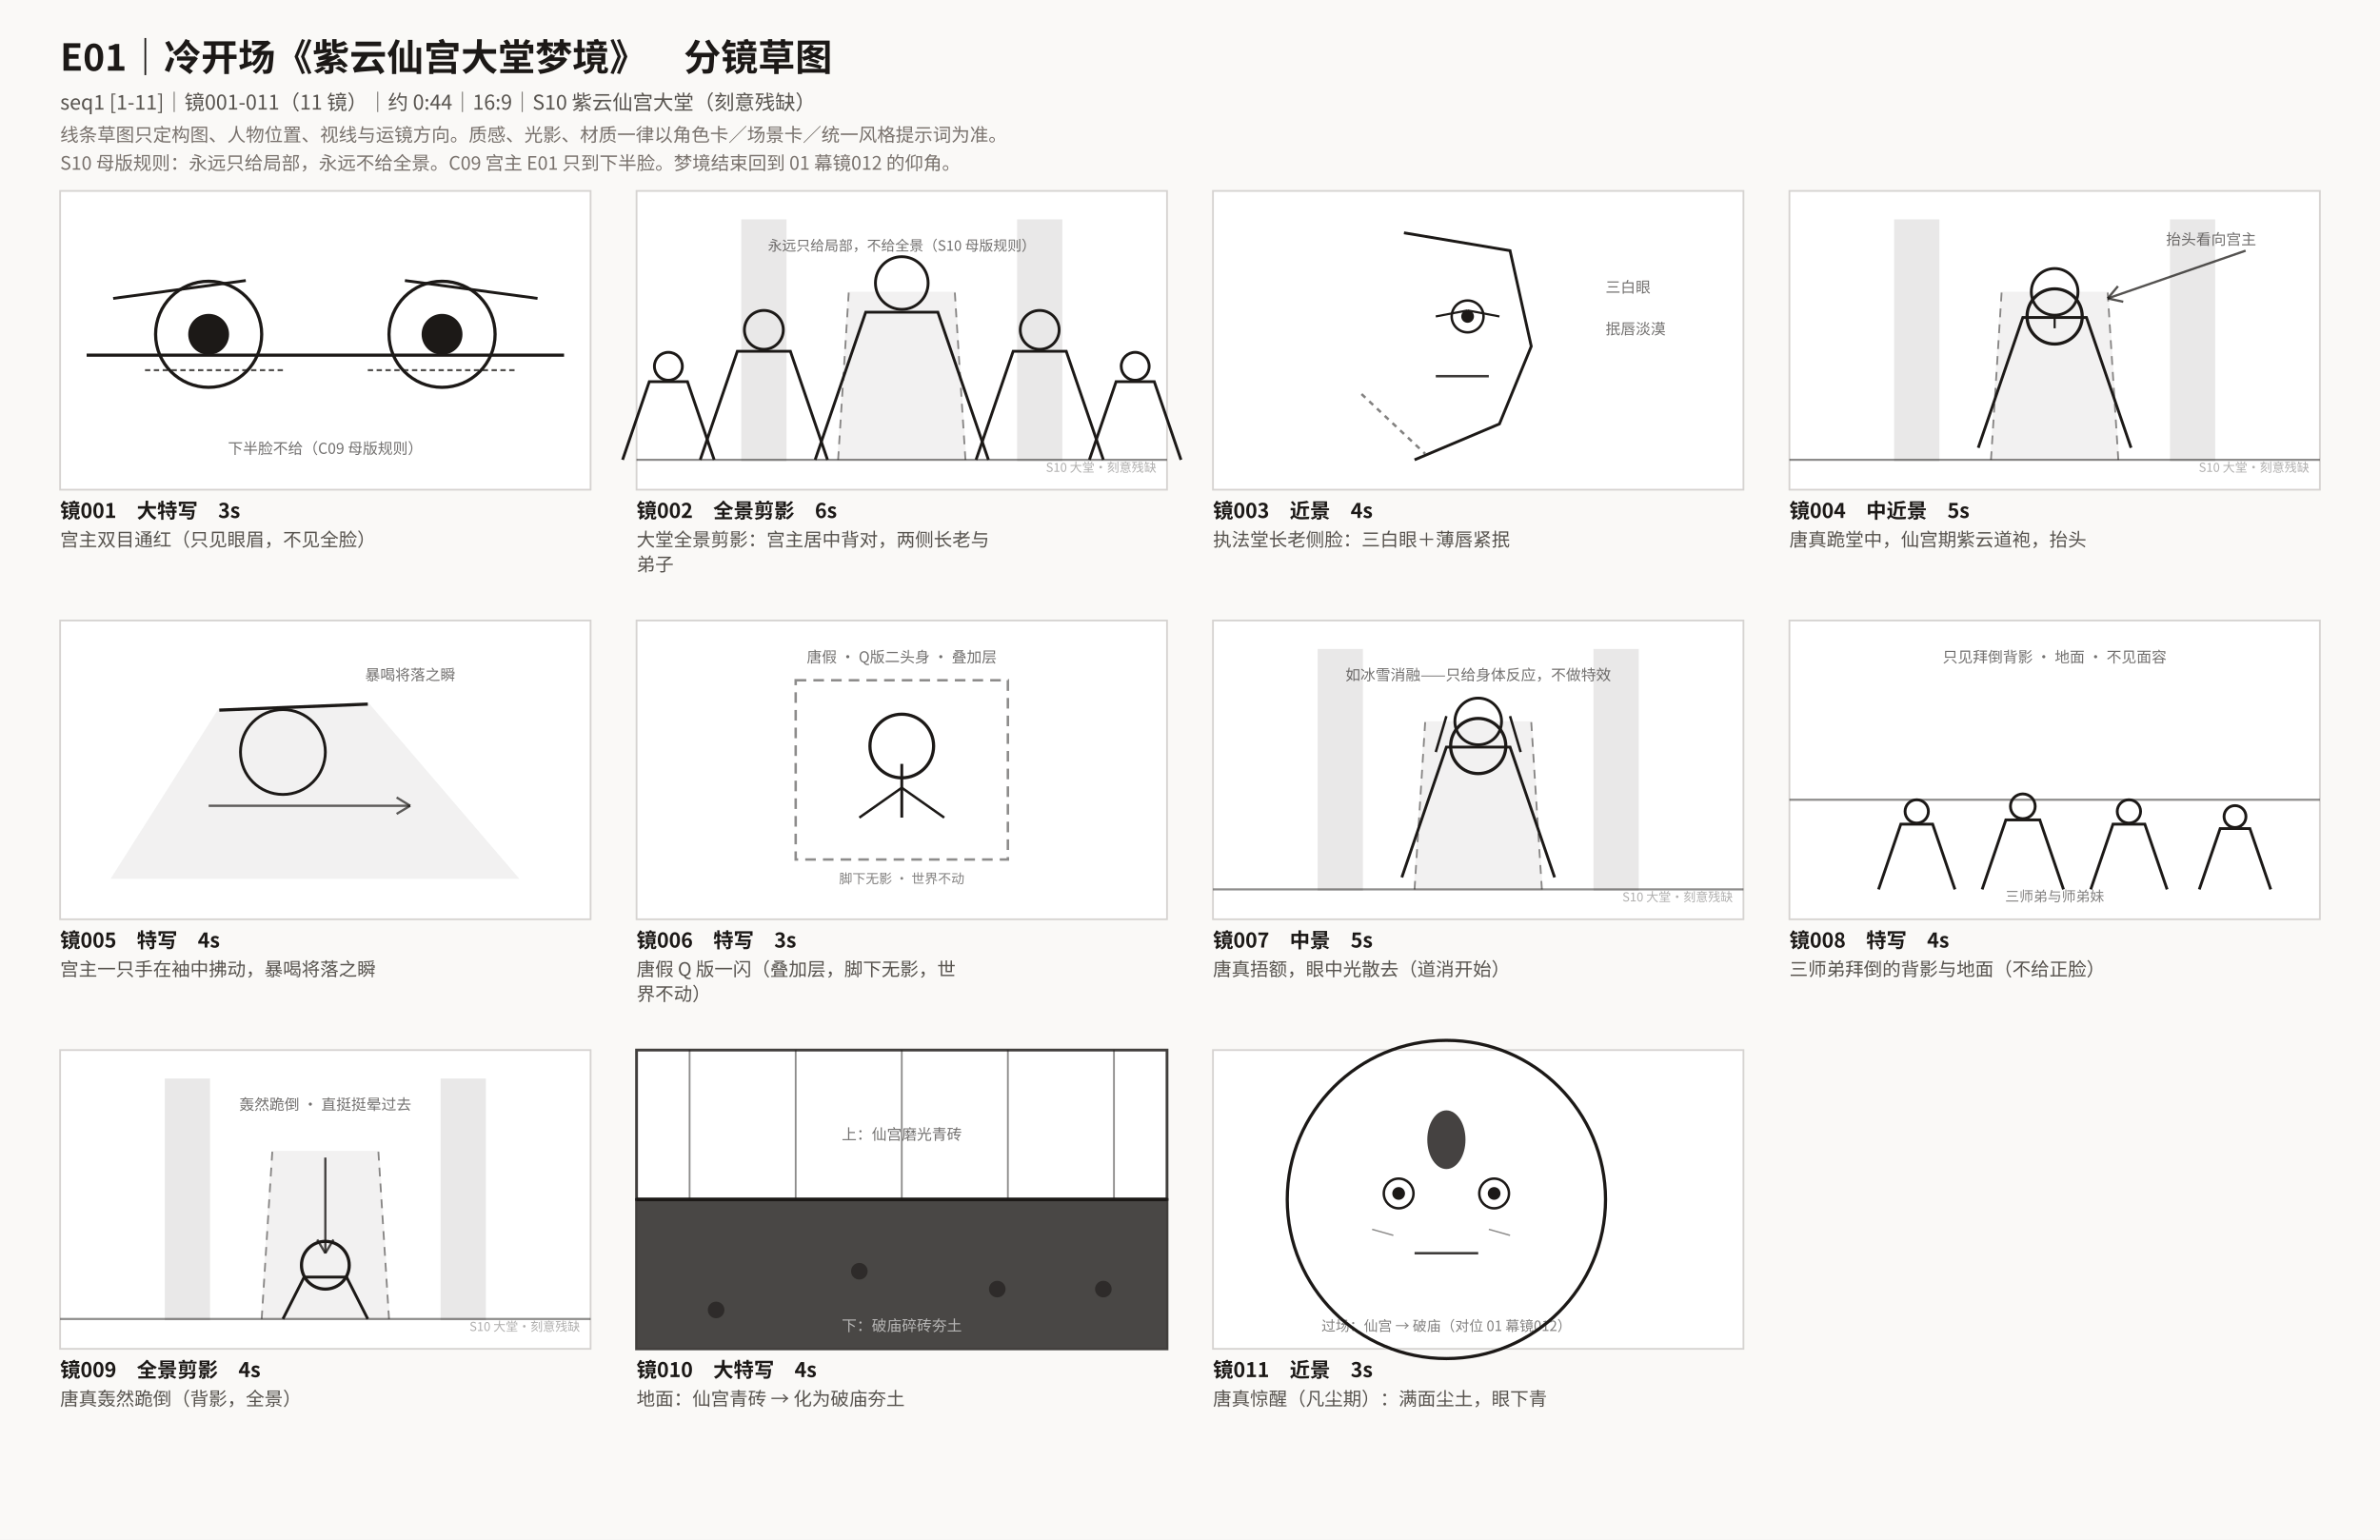
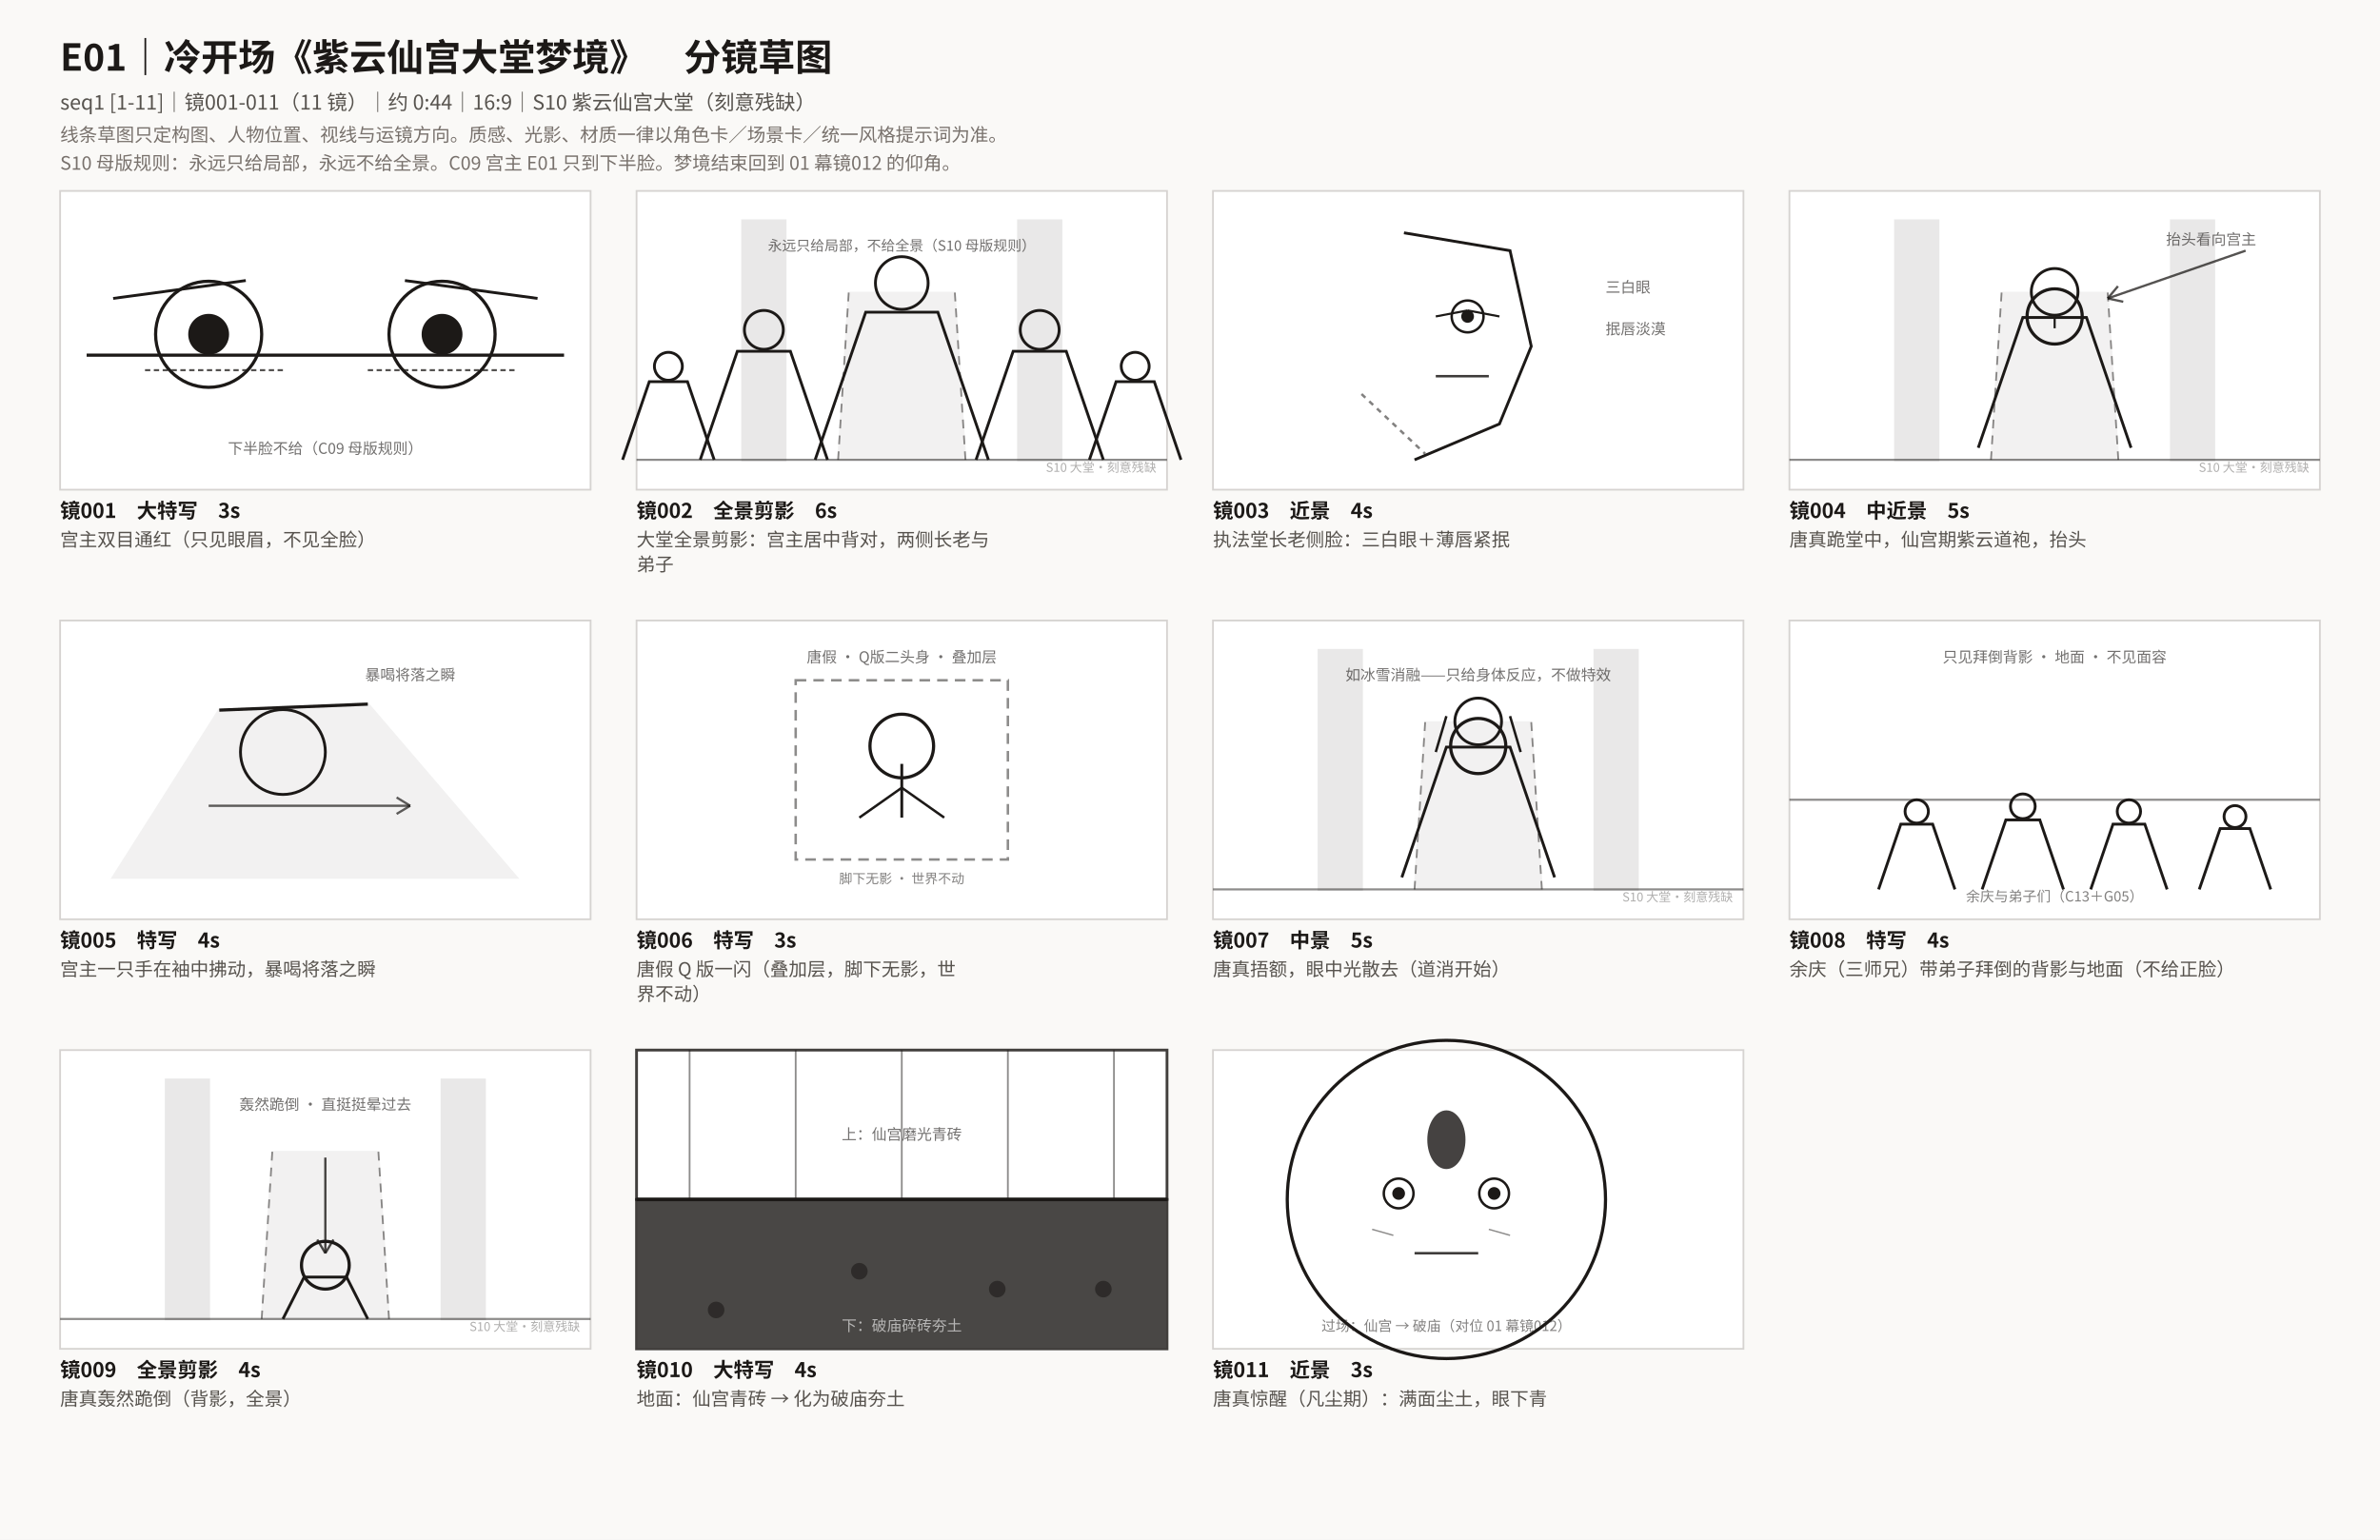
<svg xmlns="http://www.w3.org/2000/svg" viewBox="0 0 1346 871" width="1346" height="871" font-family="ui-sans-serif,-apple-system,'PingFang SC','Noto Sans CJK SC',sans-serif" color="#1c1917">
  <rect width="1346" height="871" fill="#faf9f7" />
  <text x="34" y="40" font-size="21" font-weight="700" fill="#1c1917">E01｜冷开场《紫云仙宫大堂梦境》　分镜草图</text>
  <text x="34" y="62" font-size="11.5" fill="#57534e">seq1 [1-11]｜镜001-011（11 镜）｜约 0:44｜16:9｜S10 紫云仙宫大堂（刻意残缺）</text>
  <text x="34" y="80" font-size="10.5" fill="#78716c">线条草图只定构图、人物位置、视线与运镜方向。质感、光影、材质一律以角色卡／场景卡／统一风格提示词为准。</text>
  <text x="34" y="96" font-size="10.5" fill="#78716c">S10 母版规则：永远只给局部，永远不给全景。C09 宫主 E01 只到下半脸。梦境结束回到 01 幕镜012 的仰角。</text>
  <rect x="34" y="108" width="300" height="169" fill="#fff" stroke="#d6d3d1" stroke-width="1" />
  <g>
    <line x1="49.0" y1="200.9" x2="319.0" y2="200.9" stroke="currentColor" stroke-width="1.8" opacity="1" />
    <line x1="64.0" y1="168.8" x2="139.0" y2="158.7" stroke="currentColor" stroke-width="1.6" opacity="1" />
    <line x1="229.0" y1="158.7" x2="304.0" y2="168.8" stroke="currentColor" stroke-width="1.6" opacity="1" />
    <circle cx="118.0" cy="189.1" r="30.0" fill="none" stroke="currentColor" stroke-width="1.8" opacity="1" />
    <circle cx="250.0" cy="189.1" r="30.0" fill="none" stroke="currentColor" stroke-width="1.8" opacity="1" />
    <circle cx="118.0" cy="189.1" r="10.8" fill="currentColor" stroke="currentColor" stroke-width="1.5" opacity="1" />
    <circle cx="250.0" cy="189.1" r="10.8" fill="currentColor" stroke="currentColor" stroke-width="1.5" opacity="1" />
    <line x1="82.0" y1="209.4" x2="160.0" y2="209.4" stroke="currentColor" stroke-width="1.2" stroke-dasharray="3 2" opacity="0.75" />
    <line x1="208.0" y1="209.4" x2="292.0" y2="209.4" stroke="currentColor" stroke-width="1.2" stroke-dasharray="3 2" opacity="0.75" />
    <text x="184.0" y="256.7" font-size="8.5" text-anchor="middle" fill="currentColor" opacity="0.62">下半脸不给（C09 母版规则）</text>
  </g>
  <text x="34" y="293" font-size="11.5" font-weight="700" fill="#1c1917">镜001　大特写　3s</text>
  <text x="34" y="309" font-size="10.5" fill="#57534e">宫主双目通红（只见眼眉，不见全脸）</text>
  <rect x="360" y="108" width="300" height="169" fill="#fff" stroke="#d6d3d1" stroke-width="1" />
  <g>
    <polygon points="420.0,124.9 444.0,124.9 444.0,260.1 420.0,260.1" fill="currentColor" stroke="currentColor" stroke-width="1.6" opacity="0.1" />
    <polygon points="576.0,124.9 600.0,124.9 600.0,260.1 576.0,260.1" fill="currentColor" stroke="currentColor" stroke-width="1.6" opacity="0.1" />
    <line x1="360.0" y1="260.1" x2="660.0" y2="260.1" stroke="currentColor" stroke-width="1.2" opacity="0.5" />
    <polygon points="480.0,165.5 540.0,165.5 546.0,260.1 474.0,260.1" fill="currentColor" stroke="currentColor" stroke-width="1.0" opacity="0.06" />
    <line x1="480.0" y1="165.5" x2="474.0" y2="260.1" stroke="currentColor" stroke-width="1.0" stroke-dasharray="5 4" opacity="0.5" />
    <line x1="540.0" y1="165.5" x2="546.0" y2="260.1" stroke="currentColor" stroke-width="1.0" stroke-dasharray="5 4" opacity="0.5" />
    <text x="654.0" y="266.9" font-size="7" text-anchor="end" fill="currentColor" opacity="0.35">S10 大堂·刻意残缺</text>
    <circle cx="510.0" cy="160.1" r="14.9" fill="none" stroke="currentColor" stroke-width="1.6" opacity="1" />
    <polyline points="461.0,260.1 489.6,176.6 530.4,176.6 559.0,260.1" fill="none" stroke="currentColor" stroke-width="1.6" opacity="1" />
    <circle cx="432.0" cy="186.6" r="11.0" fill="none" stroke="currentColor" stroke-width="1.6" opacity="1" />
    <polyline points="396.0,260.1 417.0,198.7 447.0,198.7 468.0,260.1" fill="none" stroke="currentColor" stroke-width="1.6" opacity="1" />
    <circle cx="588.0" cy="186.6" r="11.0" fill="none" stroke="currentColor" stroke-width="1.6" opacity="1" />
    <polyline points="552.0,260.1 573.0,198.7 603.0,198.7 624.0,260.1" fill="none" stroke="currentColor" stroke-width="1.6" opacity="1" />
    <circle cx="378.0" cy="207.2" r="7.9" fill="none" stroke="currentColor" stroke-width="1.6" opacity="1" />
    <polyline points="352.1,260.1 367.2,215.9 388.8,215.9 403.9,260.1" fill="none" stroke="currentColor" stroke-width="1.6" opacity="1" />
    <circle cx="642.0" cy="207.2" r="7.9" fill="none" stroke="currentColor" stroke-width="1.6" opacity="1" />
    <polyline points="616.1,260.1 631.2,215.9 652.8,215.9 667.9,260.1" fill="none" stroke="currentColor" stroke-width="1.6" opacity="1" />
    <text x="510.0" y="141.8" font-size="8" text-anchor="middle" fill="currentColor" opacity="0.62">永远只给局部，不给全景（S10 母版规则）</text>
  </g>
  <text x="360" y="293" font-size="11.5" font-weight="700" fill="#1c1917">镜002　全景剪影　6s</text>
  <text x="360" y="309" font-size="10.5" fill="#57534e">大堂全景剪影：宫主居中背对，两侧长老与</text>
  <text x="360" y="323" font-size="10.5" fill="#57534e">弟子</text>
  <rect x="686" y="108" width="300" height="169" fill="#fff" stroke="#d6d3d1" stroke-width="1" />
  <g>
    <polyline points="794.0,131.7 854.0,141.8 866.0,195.9 848.0,239.8 800.0,260.1" fill="none" stroke="currentColor" stroke-width="1.6" opacity="1" />
    <circle cx="830.0" cy="179.0" r="9.0" fill="none" stroke="currentColor" stroke-width="1.4" opacity="1" />
    <line x1="812.0" y1="179.0" x2="830.0" y2="175.6" stroke="currentColor" stroke-width="1.2" opacity="1" />
    <line x1="830.0" y1="175.6" x2="848.0" y2="179.0" stroke="currentColor" stroke-width="1.2" opacity="1" />
    <circle cx="830.0" cy="179.0" r="3.0" fill="currentColor" stroke="currentColor" stroke-width="1.2" opacity="1" />
    <line x1="812.0" y1="212.8" x2="842.0" y2="212.8" stroke="currentColor" stroke-width="1.4" opacity="0.85" />
    <line x1="770.0" y1="222.9" x2="806.0" y2="256.7" stroke="currentColor" stroke-width="1.4" stroke-dasharray="3 3" opacity="0.55" />
    <text x="908.0" y="165.5" font-size="8.5" text-anchor="start" fill="currentColor" opacity="0.62">三白眼</text>
    <text x="908.0" y="189.1" font-size="8.5" text-anchor="start" fill="currentColor" opacity="0.62">抿唇淡漠</text>
  </g>
  <text x="686" y="293" font-size="11.5" font-weight="700" fill="#1c1917">镜003　近景　4s</text>
  <text x="686" y="309" font-size="10.5" fill="#57534e">执法堂长老侧脸：三白眼＋薄唇紧抿</text>
  <rect x="1012" y="108" width="300" height="169" fill="#fff" stroke="#d6d3d1" stroke-width="1" />
  <g>
    <polygon points="1072.0,124.9 1096.0,124.9 1096.0,260.1 1072.0,260.1" fill="currentColor" stroke="currentColor" stroke-width="1.6" opacity="0.1" />
    <polygon points="1228.0,124.9 1252.0,124.9 1252.0,260.1 1228.0,260.1" fill="currentColor" stroke="currentColor" stroke-width="1.6" opacity="0.1" />
    <line x1="1012.0" y1="260.1" x2="1312.0" y2="260.1" stroke="currentColor" stroke-width="1.2" opacity="0.5" />
    <polygon points="1132.0,165.5 1192.0,165.5 1198.0,260.1 1126.0,260.1" fill="currentColor" stroke="currentColor" stroke-width="1.0" opacity="0.06" />
    <line x1="1132.0" y1="165.5" x2="1126.0" y2="260.1" stroke="currentColor" stroke-width="1.0" stroke-dasharray="5 4" opacity="0.5" />
    <line x1="1192.0" y1="165.5" x2="1198.0" y2="260.1" stroke="currentColor" stroke-width="1.0" stroke-dasharray="5 4" opacity="0.5" />
    <text x="1306.0" y="266.9" font-size="7" text-anchor="end" fill="currentColor" opacity="0.35">S10 大堂·刻意残缺</text>
    <circle cx="1162.0" cy="165.1" r="13.2" fill="none" stroke="currentColor" stroke-width="1.6" opacity="1" />
    <polyline points="1118.8,253.3 1144.0,179.6 1180.0,179.6 1205.2,253.3" fill="none" stroke="currentColor" stroke-width="1.6" opacity="1" />
    <circle cx="1162.0" cy="179.0" r="15.6" fill="none" stroke="currentColor" stroke-width="1.8" opacity="1" />
    <line x1="1162.0" y1="179.0" x2="1162.0" y2="185.7" stroke="currentColor" stroke-width="1.2" opacity="1" />
    <line x1="1270.0" y1="141.8" x2="1192.0" y2="168.8" stroke="currentColor" stroke-width="1.3" opacity="0.75" />
    <line x1="1192.0" y1="168.8" x2="1197.8" y2="161.9" stroke="currentColor" stroke-width="1.3" opacity="0.75" />
    <line x1="1192.0" y1="168.8" x2="1200.8" y2="170.7" stroke="currentColor" stroke-width="1.3" opacity="0.75" />
    <text x="1276.0" y="138.4" font-size="8.5" text-anchor="end" fill="currentColor" opacity="0.62">抬头看向宫主</text>
  </g>
  <text x="1012" y="293" font-size="11.5" font-weight="700" fill="#1c1917">镜004　中近景　5s</text>
  <text x="1012" y="309" font-size="10.5" fill="#57534e">唐真跪堂中，仙宫期紫云道袍，抬头</text>
  <rect x="34" y="351" width="300" height="169" fill="#fff" stroke="#d6d3d1" stroke-width="1" />
  <g>
    <polygon points="64.0,496.3 124.0,401.7 208.0,398.3 292.0,496.3" fill="currentColor" stroke="currentColor" stroke-width="1.6" opacity="0.06" />
    <line x1="124.0" y1="401.7" x2="208.0" y2="398.3" stroke="currentColor" stroke-width="1.8" opacity="1" />
    <circle cx="160.0" cy="425.4" r="24.0" fill="none" stroke="currentColor" stroke-width="1.6" opacity="1" />
    <line x1="118.0" y1="455.8" x2="232.0" y2="455.8" stroke="currentColor" stroke-width="1.3" opacity="0.7" />
    <line x1="232.0" y1="455.8" x2="224.3" y2="460.4" stroke="currentColor" stroke-width="1.3" opacity="0.7" />
    <line x1="232.0" y1="455.8" x2="224.3" y2="451.1" stroke="currentColor" stroke-width="1.3" opacity="0.7" />
    <text x="232.0" y="384.8" font-size="8.5" text-anchor="middle" fill="currentColor" opacity="0.62">暴喝将落之瞬</text>
  </g>
  <text x="34" y="536" font-size="11.5" font-weight="700" fill="#1c1917">镜005　特写　4s</text>
  <text x="34" y="552" font-size="10.5" fill="#57534e">宫主一只手在袖中拂动，暴喝将落之瞬</text>
  <rect x="360" y="351" width="300" height="169" fill="#fff" stroke="#d6d3d1" stroke-width="1" />
  <g>
    <rect x="450.0" y="384.8" width="120.0" height="101.4" fill="none" stroke="currentColor" stroke-width="1.4" stroke-dasharray="6 4" opacity="0.5" />
    <circle cx="510.0" cy="422.0" r="18.0" fill="none" stroke="currentColor" stroke-width="1.8" opacity="1" />
    <line x1="510.0" y1="432.1" x2="510.0" y2="462.5" stroke="currentColor" stroke-width="1.6" opacity="1" />
    <line x1="510.0" y1="445.6" x2="486.0" y2="462.5" stroke="currentColor" stroke-width="1.4" opacity="1" />
    <line x1="510.0" y1="445.6" x2="534.0" y2="462.5" stroke="currentColor" stroke-width="1.4" opacity="1" />
    <text x="510.0" y="374.7" font-size="8.5" text-anchor="middle" fill="currentColor" opacity="0.62">唐假 · Q版二头身 · 叠加层</text>
    <text x="510.0" y="499.7" font-size="7.5" text-anchor="middle" fill="currentColor" opacity="0.55">脚下无影 · 世界不动</text>
  </g>
  <text x="360" y="536" font-size="11.5" font-weight="700" fill="#1c1917">镜006　特写　3s</text>
  <text x="360" y="552" font-size="10.5" fill="#57534e">唐假 Q 版一闪（叠加层，脚下无影，世</text>
  <text x="360" y="566" font-size="10.5" fill="#57534e">界不动）</text>
  <rect x="686" y="351" width="300" height="169" fill="#fff" stroke="#d6d3d1" stroke-width="1" />
  <g>
    <polygon points="746.0,367.9 770.0,367.9 770.0,503.1 746.0,503.1" fill="currentColor" stroke="currentColor" stroke-width="1.6" opacity="0.1" />
    <polygon points="902.0,367.9 926.0,367.9 926.0,503.1 902.0,503.1" fill="currentColor" stroke="currentColor" stroke-width="1.6" opacity="0.1" />
    <line x1="686.0" y1="503.1" x2="986.0" y2="503.1" stroke="currentColor" stroke-width="1.2" opacity="0.5" />
    <polygon points="806.0,408.5 866.0,408.5 872.0,503.1 800.0,503.1" fill="currentColor" stroke="currentColor" stroke-width="1.0" opacity="0.06" />
    <line x1="806.0" y1="408.5" x2="800.0" y2="503.1" stroke="currentColor" stroke-width="1.0" stroke-dasharray="5 4" opacity="0.5" />
    <line x1="866.0" y1="408.5" x2="872.0" y2="503.1" stroke="currentColor" stroke-width="1.0" stroke-dasharray="5 4" opacity="0.5" />
    <text x="980.0" y="509.9" font-size="7" text-anchor="end" fill="currentColor" opacity="0.35">S10 大堂·刻意残缺</text>
    <circle cx="836.0" cy="408.1" r="13.2" fill="none" stroke="currentColor" stroke-width="1.6" opacity="1" />
    <polyline points="792.8,496.3 818.0,422.6 854.0,422.6 879.2,496.3" fill="none" stroke="currentColor" stroke-width="1.6" opacity="1" />
    <circle cx="836.0" cy="422.0" r="15.6" fill="none" stroke="currentColor" stroke-width="1.8" opacity="1" />
    <line x1="818.0" y1="405.1" x2="812.0" y2="425.4" stroke="currentColor" stroke-width="1.4" opacity="1" />
    <line x1="854.0" y1="405.1" x2="860.0" y2="425.4" stroke="currentColor" stroke-width="1.4" opacity="1" />
    <text x="836.0" y="384.8" font-size="8.5" text-anchor="middle" fill="currentColor" opacity="0.62">如冰雪消融——只给身体反应，不做特效</text>
  </g>
  <text x="686" y="536" font-size="11.5" font-weight="700" fill="#1c1917">镜007　中景　5s</text>
  <text x="686" y="552" font-size="10.5" fill="#57534e">唐真捂额，眼中光散去（道消开始）</text>
  <rect x="1012" y="351" width="300" height="169" fill="#fff" stroke="#d6d3d1" stroke-width="1" />
  <g>
    <line x1="1012.0" y1="452.4" x2="1312.0" y2="452.4" stroke="currentColor" stroke-width="1.2" opacity="0.5" />
    <circle cx="1084.0" cy="459.0" r="6.6" fill="none" stroke="currentColor" stroke-width="1.6" opacity="1" />
    <polyline points="1062.4,503.1 1075.0,466.2 1093.0,466.2 1105.6,503.1" fill="none" stroke="currentColor" stroke-width="1.6" opacity="1" />
    <circle cx="1144.0" cy="456.1" r="7.0" fill="none" stroke="currentColor" stroke-width="1.6" opacity="1" />
    <polyline points="1121.0,503.1 1134.4,463.8 1153.6,463.8 1167.0,503.1" fill="none" stroke="currentColor" stroke-width="1.6" opacity="1" />
    <circle cx="1204.0" cy="459.0" r="6.6" fill="none" stroke="currentColor" stroke-width="1.6" opacity="1" />
    <polyline points="1182.4,503.1 1195.0,466.2 1213.0,466.2 1225.6,503.1" fill="none" stroke="currentColor" stroke-width="1.6" opacity="1" />
    <circle cx="1264.0" cy="461.9" r="6.2" fill="none" stroke="currentColor" stroke-width="1.6" opacity="1" />
    <polyline points="1243.8,503.1 1255.6,468.7 1272.4,468.7 1284.2,503.1" fill="none" stroke="currentColor" stroke-width="1.6" opacity="1" />
    <text x="1162.0" y="374.7" font-size="8.5" text-anchor="middle" fill="currentColor" opacity="0.62">只见拜倒背影 · 地面 · 不见面容</text>
-     <text x="1162.0" y="509.9" font-size="8" text-anchor="middle" fill="currentColor" opacity="0.55">三师弟与师弟妹</text>
+     <text x="1162.0" y="509.9" font-size="8" text-anchor="middle" fill="currentColor" opacity="0.55">余庆与弟子们（C13＋G05）</text>
  </g>
  <text x="1012" y="536" font-size="11.5" font-weight="700" fill="#1c1917">镜008　特写　4s</text>
-   <text x="1012" y="552" font-size="10.5" fill="#57534e">三师弟拜倒的背影与地面（不给正脸）</text>
+   <text x="1012" y="552" font-size="10.5" fill="#57534e">余庆（三师兄）带弟子拜倒的背影与地面（不给正脸）</text>
  <rect x="34" y="594" width="300" height="169" fill="#fff" stroke="#d6d3d1" stroke-width="1" />
  <g>
    <polygon points="94.0,610.9 118.0,610.9 118.0,746.1 94.0,746.1" fill="currentColor" stroke="currentColor" stroke-width="1.6" opacity="0.1" />
    <polygon points="250.0,610.9 274.0,610.9 274.0,746.1 250.0,746.1" fill="currentColor" stroke="currentColor" stroke-width="1.6" opacity="0.1" />
    <line x1="34.0" y1="746.1" x2="334.0" y2="746.1" stroke="currentColor" stroke-width="1.2" opacity="0.5" />
    <polygon points="154.0,651.5 214.0,651.5 220.0,746.1 148.0,746.1" fill="currentColor" stroke="currentColor" stroke-width="1.0" opacity="0.06" />
    <line x1="154.0" y1="651.5" x2="148.0" y2="746.1" stroke="currentColor" stroke-width="1.0" stroke-dasharray="5 4" opacity="0.5" />
    <line x1="214.0" y1="651.5" x2="220.0" y2="746.1" stroke="currentColor" stroke-width="1.0" stroke-dasharray="5 4" opacity="0.5" />
    <text x="328.0" y="752.9" font-size="7" text-anchor="end" fill="currentColor" opacity="0.35">S10 大堂·刻意残缺</text>
    <circle cx="184.0" cy="715.7" r="13.5" fill="none" stroke="currentColor" stroke-width="1.8" opacity="1" />
    <polyline points="160.0,746.1 172.0,722.4 196.0,722.4 208.0,746.1" fill="none" stroke="currentColor" stroke-width="1.6" opacity="1" />
    <line x1="184.0" y1="654.8" x2="184.0" y2="708.9" stroke="currentColor" stroke-width="1.3" opacity="0.8" />
    <line x1="184.0" y1="708.9" x2="179.4" y2="701.2" stroke="currentColor" stroke-width="1.3" opacity="0.8" />
    <line x1="184.0" y1="708.9" x2="188.6" y2="701.2" stroke="currentColor" stroke-width="1.3" opacity="0.8" />
    <text x="184.0" y="627.8" font-size="8.5" text-anchor="middle" fill="currentColor" opacity="0.62">轰然跪倒 · 直挺挺晕过去</text>
  </g>
  <text x="34" y="779" font-size="11.5" font-weight="700" fill="#1c1917">镜009　全景剪影　4s</text>
  <text x="34" y="795" font-size="10.5" fill="#57534e">唐真轰然跪倒（背影，全景）</text>
  <rect x="360" y="594" width="300" height="169" fill="#fff" stroke="#d6d3d1" stroke-width="1" />
  <g>
    <rect x="360.0" y="594.0" width="300.0" height="84.5" fill="none" stroke="currentColor" stroke-width="1.6" opacity="0.8" />
    <line x1="390.0" y1="594.0" x2="390.0" y2="678.5" stroke="currentColor" stroke-width="1.0" opacity="0.5" />
    <line x1="450.0" y1="594.0" x2="450.0" y2="678.5" stroke="currentColor" stroke-width="1.0" opacity="0.5" />
    <line x1="510.0" y1="594.0" x2="510.0" y2="678.5" stroke="currentColor" stroke-width="1.0" opacity="0.5" />
    <line x1="570.0" y1="594.0" x2="570.0" y2="678.5" stroke="currentColor" stroke-width="1.0" opacity="0.5" />
    <line x1="630.0" y1="594.0" x2="630.0" y2="678.5" stroke="currentColor" stroke-width="1.0" opacity="0.5" />
    <line x1="360.0" y1="678.5" x2="660.0" y2="678.5" stroke="currentColor" stroke-width="2.0" opacity="1" />
    <rect x="360.0" y="678.5" width="300.0" height="84.5" fill="currentColor" stroke="currentColor" stroke-width="1.6" opacity="0.8" />
    <circle cx="405.0" cy="741.0" r="4.2" fill="currentColor" stroke="currentColor" stroke-width="1.0" opacity="0.6" />
    <circle cx="486.0" cy="719.1" r="4.2" fill="currentColor" stroke="currentColor" stroke-width="1.0" opacity="0.6" />
    <circle cx="564.0" cy="729.2" r="4.2" fill="currentColor" stroke="currentColor" stroke-width="1.0" opacity="0.6" />
    <circle cx="624.0" cy="729.2" r="4.2" fill="currentColor" stroke="currentColor" stroke-width="1.0" opacity="0.6" />
    <text x="510.0" y="644.7" font-size="8.5" text-anchor="middle" fill="currentColor" opacity="0.62">上：仙宫磨光青砖</text>
    <text x="510.0" y="752.9" font-size="8.5" text-anchor="middle" opacity="0.6" fill="#fff">下：破庙碎砖夯土</text>
  </g>
  <text x="360" y="779" font-size="11.5" font-weight="700" fill="#1c1917">镜010　大特写　4s</text>
  <text x="360" y="795" font-size="10.5" fill="#57534e">地面：仙宫青砖 → 化为破庙夯土</text>
  <rect x="686" y="594" width="300" height="169" fill="#fff" stroke="#d6d3d1" stroke-width="1" />
  <g>
    <circle cx="818.0" cy="678.5" r="90.0" fill="none" stroke="currentColor" stroke-width="1.8" opacity="1" />
    <circle cx="791.0" cy="675.1" r="8.4" fill="none" stroke="currentColor" stroke-width="1.4" opacity="1" />
    <circle cx="791.0" cy="675.1" r="3.0" fill="currentColor" stroke="currentColor" stroke-width="1.2" opacity="1" />
    <circle cx="845.0" cy="675.1" r="8.4" fill="none" stroke="currentColor" stroke-width="1.4" opacity="1" />
    <circle cx="845.0" cy="675.1" r="3.0" fill="currentColor" stroke="currentColor" stroke-width="1.2" opacity="1" />
    <line x1="800.0" y1="708.9" x2="836.0" y2="708.9" stroke="currentColor" stroke-width="1.4" opacity="0.85" />
    <ellipse cx="818.0" cy="644.7" rx="10.8" ry="16.6" fill="currentColor" opacity="0.82" />
    <line x1="776.0" y1="695.4" x2="788.0" y2="698.8" stroke="currentColor" stroke-width="0.8" opacity="0.5" />
    <line x1="842.0" y1="695.4" x2="854.0" y2="698.8" stroke="currentColor" stroke-width="0.8" opacity="0.5" />
    <text x="818.0" y="752.9" font-size="8" text-anchor="middle" fill="currentColor" opacity="0.55">过场：仙宫 → 破庙（对位 01 幕镜012）</text>
  </g>
  <text x="686" y="779" font-size="11.5" font-weight="700" fill="#1c1917">镜011　近景　3s</text>
  <text x="686" y="795" font-size="10.5" fill="#57534e">唐真惊醒（凡尘期）：满面尘土，眼下青</text>
</svg>
